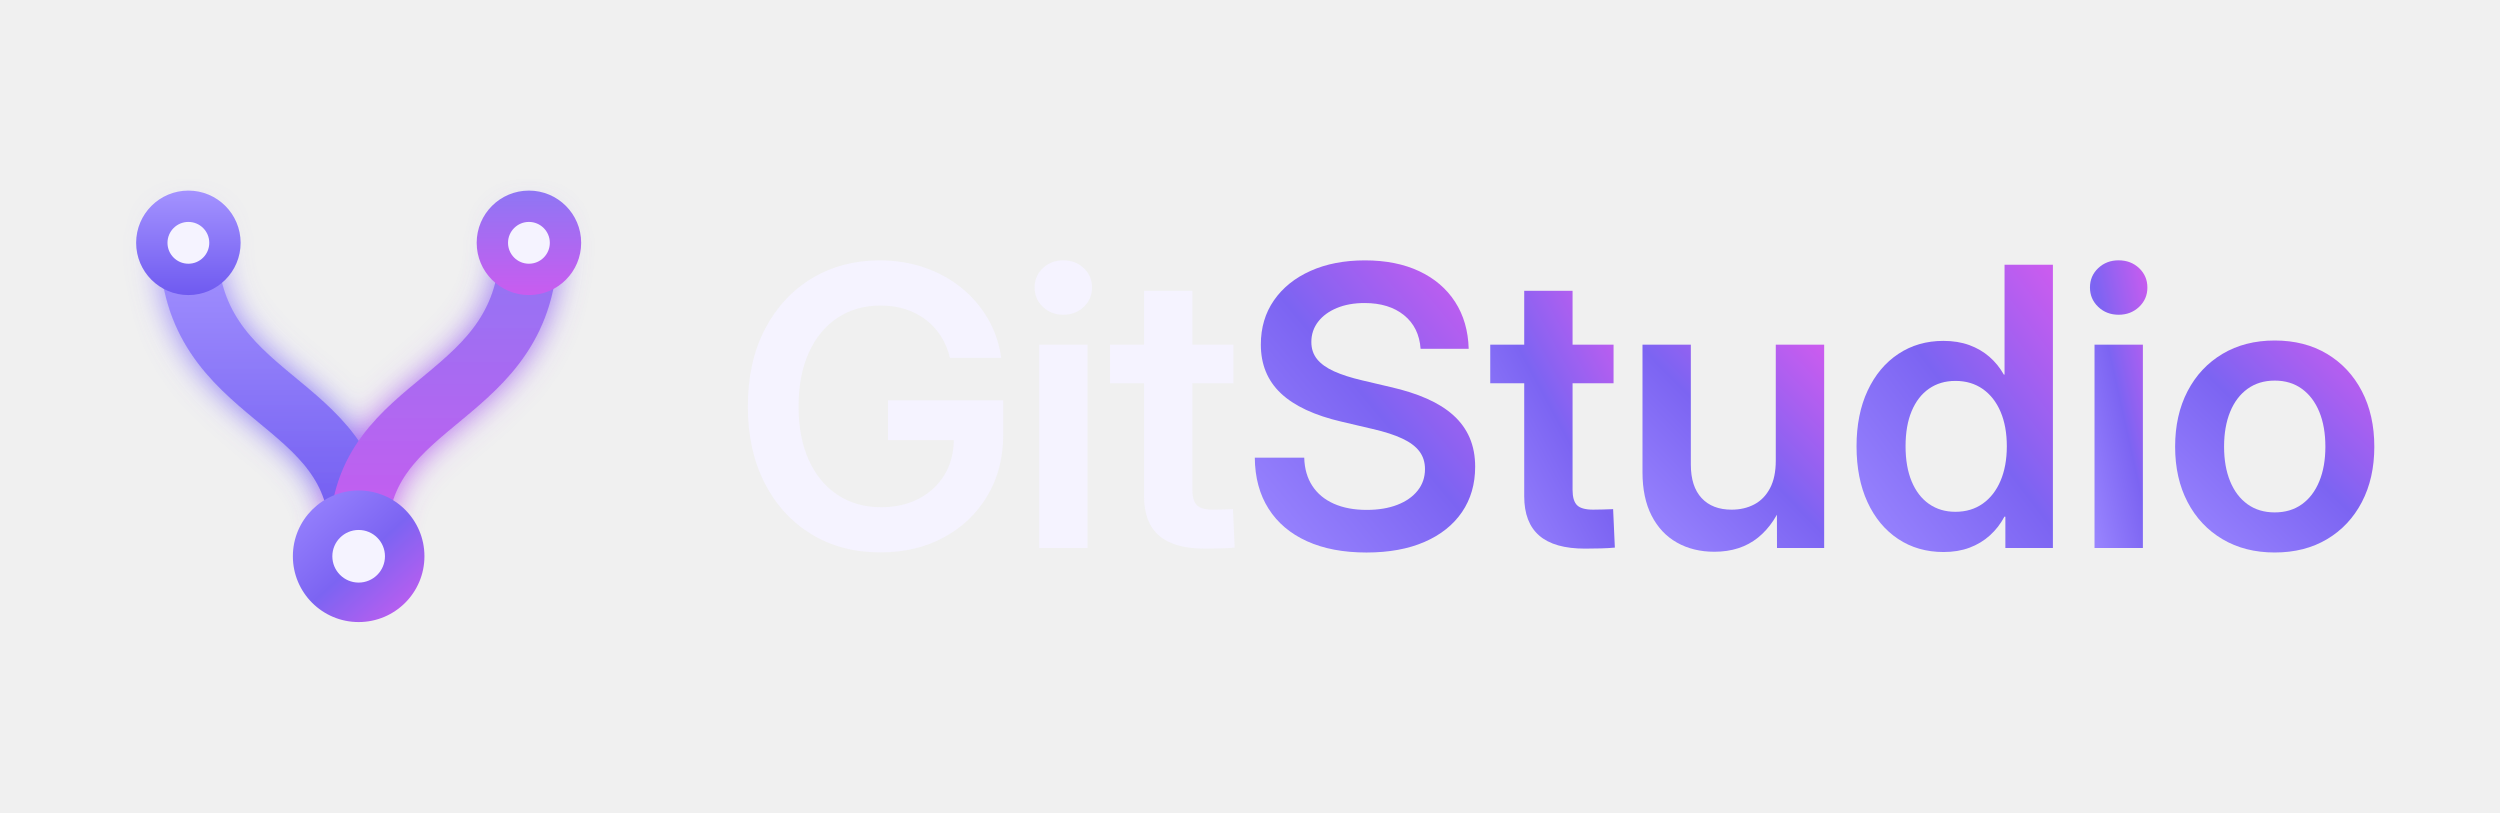
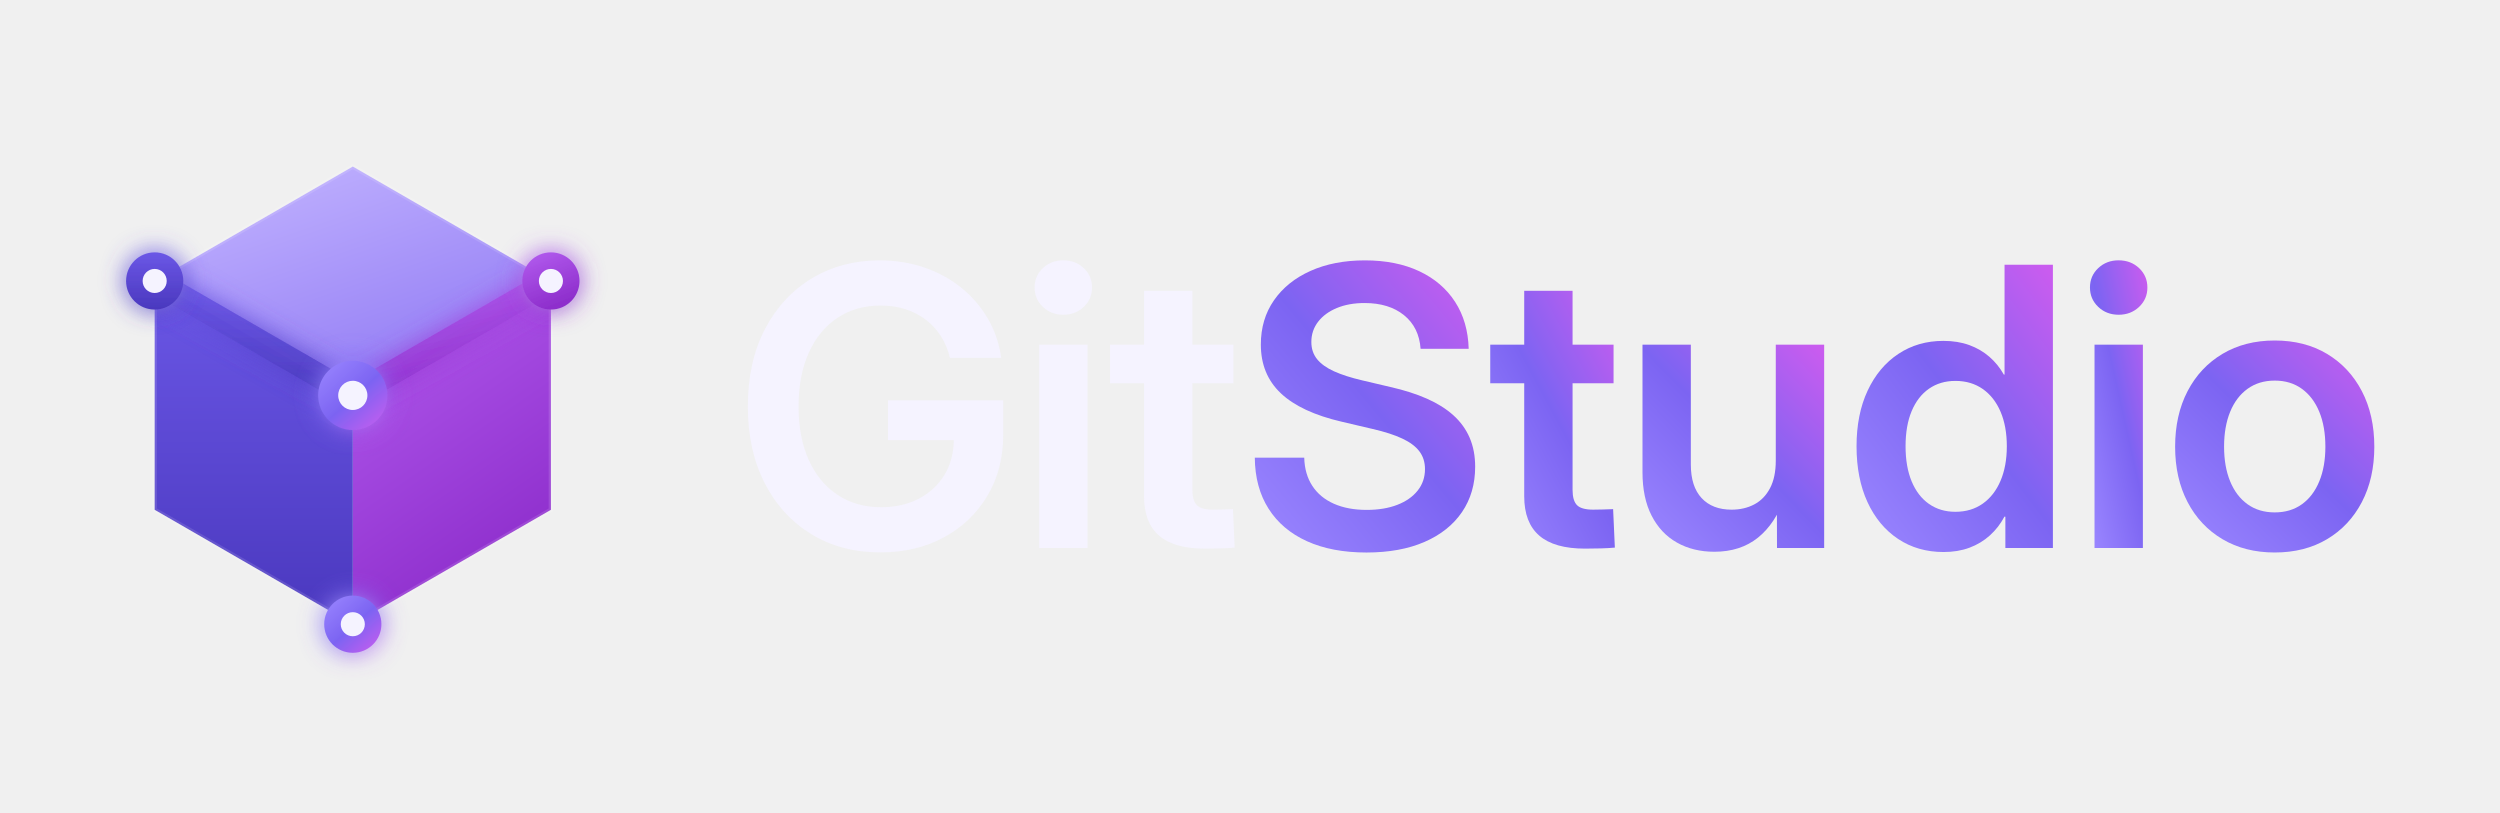
<svg xmlns="http://www.w3.org/2000/svg" width="822" height="267" viewBox="0 0 822 267">
  <defs>
    <linearGradient id="brand" x1="0.05" y1="0" x2="0.95" y2="1">
      <stop offset="0%" stop-color="#9A86FF" />
      <stop offset="52%" stop-color="#7C64F2" />
      <stop offset="100%" stop-color="#C95CEF" />
    </linearGradient>
    <linearGradient id="laneA" x1="0" y1="0" x2="0" y2="1">
      <stop offset="0%" stop-color="#A493FF" />
      <stop offset="100%" stop-color="#6F5AF0" />
    </linearGradient>
    <linearGradient id="laneB" x1="0" y1="0" x2="0" y2="1">
      <stop offset="0%" stop-color="#8E76F4" />
      <stop offset="100%" stop-color="#C95CEF" />
    </linearGradient>
+     <linearGradient id="fTop" x1="0.1" y1="0" x2="0.7" y2="1">
+       <stop offset="0%" stop-color="#C3B5FF" />
+       <stop offset="100%" stop-color="#9079F4" />
+     </linearGradient>
+     <linearGradient id="fLeft" x1="0" y1="0" x2="0" y2="1">
+       <stop offset="0%" stop-color="#6B57E6" />
+       <stop offset="100%" stop-color="#4A38BE" />
+     </linearGradient>
+     <linearGradient id="fRight" x1="0" y1="0" x2="0.4" y2="1">
+       <stop offset="0%" stop-color="#B45EF0" />
+       <stop offset="100%" stop-color="#8E2ECC" />
+     </linearGradient>
    <filter id="glow" x="-50%" y="-50%" width="200%" height="200%">
      <feGaussianBlur stdDeviation="8" result="b" />
      <feMerge>
        <feMergeNode in="b" />
        <feMergeNode in="SourceGraphic" />
      </feMerge>
    </filter>
  </defs>
-   <g transform="translate(38.4,56.3) scale(0.6362,0.6362) translate(-131,-131)">
+   <g transform="translate(116,130) scale(0.495) translate(-256,-250)">
+     <path d="M256.0,98.0 L387.6,174.0 L256.0,250.0 L124.4,174.0 Z" fill="url(#fTop)" />
+     <path d="M387.6,174.0 L387.6,326.0 L256.0,402.0 L256.0,250.0 Z" fill="url(#fRight)" />
+     <path d="M256.0,250.0 L256.0,402.0 L124.4,326.0 L124.4,174.0 Z" fill="url(#fLeft)" />
+     <path d="M256.0,98.0 L387.6,174.0 L387.6,326.0 L256.0,402.0 L124.4,326.0 L124.4,174.0 Z" fill="none" stroke="#FFFFFF" stroke-opacity="0.12" stroke-width="3" stroke-linejoin="round" />
+     <g filter="url(#glow)" fill="none" stroke-width="16" stroke-linecap="round" stroke-opacity="0.9">
+       <path d="M256.0,250.0 L124.4,174.0" stroke="url(#fLeft)" />
+       <path d="M256.0,250.0 L387.6,174.0" stroke="url(#fRight)" />
+       <path d="M256.0,250.0 L256.0,402.0" stroke="url(#brand)" />
+     </g>
    <g filter="url(#glow)">
-       <path d="M 168,168 C 168,252 256,246 256,320" fill="none" stroke="url(#laneA)" stroke-width="30" stroke-linecap="round" />
-       <path d="M 344,168 C 344,252 256,246 256,320" fill="none" stroke="url(#laneB)" stroke-width="30" stroke-linecap="round" />
+       <circle cx="124.4" cy="174.0" r="19" fill="url(#fLeft)" />
+       <circle cx="124.4" cy="174.0" r="8.0" fill="#F5F3FF" />
    </g>
-     <circle cx="168" cy="168" r="27" fill="url(#laneA)" />
-     <circle cx="168" cy="168" r="10.8" fill="#F5F3FF" />
-     <circle cx="344" cy="168" r="27" fill="url(#laneB)" />
-     <circle cx="344" cy="168" r="10.8" fill="#F5F3FF" />
-     <circle cx="256" cy="330" r="34" fill="url(#brand)" />
-     <circle cx="256" cy="330" r="13.6" fill="#F5F3FF" />
+     <g filter="url(#glow)">
+       <circle cx="387.6" cy="174.0" r="19" fill="url(#fRight)" />
+       <circle cx="387.6" cy="174.0" r="8.0" fill="#F5F3FF" />
+     </g>
+     <g filter="url(#glow)">
+       <circle cx="256.0" cy="402.0" r="19" fill="url(#brand)" />
+       <circle cx="256.0" cy="402.0" r="8.0" fill="#F5F3FF" />
+     </g>
+     <g filter="url(#glow)">
+       <circle cx="256.0" cy="250.0" r="23" fill="url(#brand)" />
+       <circle cx="256.0" cy="250.0" r="9.7" fill="#F5F3FF" />
+     </g>
  </g>
  <path transform="translate(240.96,180.18) scale(0.0625,-0.0625)" d="M776.16 -23.111Q569.778 -23.111 412.816 72.867Q255.854 168.845 167.403 341.58Q78.952 514.316 78.952 743.84Q78.952 979.444 169.214 1152.08Q259.476 1324.715 416.443 1418.913Q573.409 1513.111 772.053 1513.111Q896.711 1513.111 1005.737 1476.076Q1114.764 1439.04 1200.041 1370.656Q1285.319 1302.271 1340.546 1208.438Q1395.772 1114.605 1411.835 1000.374H1142.007Q1127.313 1062.748 1095.287 1113.357Q1063.26 1163.966 1015.941 1200.278Q968.623 1236.589 908.616 1256.043Q848.609 1275.496 777.595 1275.496Q647.315 1275.496 550.068 1210.636Q452.82 1145.775 399.28 1026.784Q345.74 907.792 345.74 744.32Q345.74 581.75 399.371 462.999Q453.003 344.247 550.834 279.375Q648.666 214.504 780.68 214.504Q892.543 214.504 978.55 259.429Q1064.557 304.354 1113.511 385.121Q1162.465 465.889 1162.465 573.374L1229.122 567.436H816.232V776.888H1422.399V596.884Q1422.399 413.32 1338.639 273.653Q1254.879 133.987 1109.259 55.438Q963.64 -23.111 776.16 -23.111Z" fill="#F5F3FF" />
  <path transform="translate(334.34,180.18) scale(0.0625,-0.0625)" d="M117.432 0V1069.778H371.811V0ZM244.404 1227.069Q180.378 1227.069 136.891 1268.521Q93.405 1309.974 93.405 1370.416Q93.405 1431.178 136.891 1472.269Q180.378 1513.36 244.041 1513.36Q308.469 1513.36 352.007 1472.308Q395.545 1431.256 395.545 1370.057Q395.545 1309.753 351.957 1268.411Q308.37 1227.069 244.404 1227.069Z" fill="#F5F3FF" />
  <path transform="translate(363.90,180.18) scale(0.0625,-0.0625)" d="M666.201 1069.778V866.723H17.511V1069.778ZM196.187 1352.889H450.566V305.474Q450.566 248.482 474.217 225.08Q497.868 201.678 558.922 201.678Q581.788 201.678 613.128 202.607Q644.468 203.536 663.908 204.424L673.01 2.053Q643.006 -0.889 600.146 -2.12Q557.287 -3.351 516.007 -3.351Q354.408 -3.351 275.297 65.166Q196.187 133.684 196.187 271.964Z" fill="#F5F3FF" />
  <path transform="translate(407.71,180.18) scale(0.0625,-0.0625)" d="M665.297 -23.804Q483.582 -23.804 352.409 35.604Q221.236 95.013 150.24 206.78Q79.245 318.546 77.885 475.199H337.966Q340.264 388.247 380.644 326.616Q421.025 264.985 494.196 232.696Q567.368 200.407 666.217 200.407Q758.52 200.407 827.28 226.929Q896.041 253.451 934.625 301.894Q973.21 350.337 973.21 415.275Q973.21 469.178 944.014 508.076Q914.819 546.974 854.143 575.552Q793.467 604.13 698.169 626.041L536 664.104Q320.667 714.073 215.169 813.575Q109.672 913.077 109.672 1070.267Q109.672 1203.521 178.672 1302.978Q247.671 1402.436 371.111 1457.773Q494.551 1513.111 657.026 1513.111Q821.648 1513.111 942.754 1456.231Q1063.86 1399.351 1131.474 1295.014Q1199.087 1190.676 1203.127 1048.063H950.072Q941.881 1160.935 862.882 1224.811Q783.884 1288.687 655.426 1288.687Q572.785 1288.687 509.589 1262.498Q446.393 1236.309 410.888 1190.124Q375.384 1143.939 375.384 1083.867Q375.384 1031.022 405.295 993.742Q435.207 956.462 494.689 929.526Q554.171 902.59 642.772 881.897L791.448 846.919Q899.918 822.403 983.031 785.706Q1066.144 749.008 1122.704 698.066Q1179.264 647.124 1208.211 579.986Q1237.158 512.848 1237.158 427.51Q1237.158 290.506 1167.867 188.926Q1098.576 87.347 970.327 31.771Q842.079 -23.804 665.297 -23.804Z" fill="url(#brand)" />
  <path transform="translate(488.90,180.18) scale(0.0625,-0.0625)" d="M666.201 1069.778V866.723H17.511V1069.778ZM196.187 1352.889H450.566V305.474Q450.566 248.482 474.217 225.08Q497.868 201.678 558.922 201.678Q581.788 201.678 613.128 202.607Q644.468 203.536 663.908 204.424L673.01 2.053Q643.006 -0.889 600.146 -2.12Q557.287 -3.351 516.007 -3.351Q354.408 -3.351 275.297 65.166Q196.187 133.684 196.187 271.964Z" fill="url(#brand)" />
  <path transform="translate(532.71,180.18) scale(0.0625,-0.0625)" d="M495.352 -19.787Q384.317 -19.787 298.803 28.433Q213.29 76.653 165.361 170.204Q117.432 263.756 117.432 398.818V1069.778H371.811V438.844Q371.811 323.541 428.476 262.582Q485.141 201.624 586.199 201.624Q653.066 201.624 705.578 229.353Q758.089 257.082 788.378 314.574Q818.668 372.065 818.668 459.821V1069.778H1073.189V0H825.054L824.414 270.333H867.241Q817.201 128.519 724.834 54.366Q632.467 -19.787 495.352 -19.787Z" fill="url(#brand)" />
  <path transform="translate(606.15,180.18) scale(0.0625,-0.0625)" d="M526.605 -21.209Q390.481 -21.209 287.003 47.664Q183.525 116.538 125.998 241.522Q68.472 366.507 68.472 534.942Q68.472 702.854 126.73 827.587Q184.987 952.32 288.285 1020.943Q391.583 1089.565 525.308 1089.565Q601.117 1089.565 661.45 1067.558Q721.784 1045.551 767.377 1005.887Q812.97 966.222 843.375 912.347H847.121V1490H1101.5V0H851.406V164.889H846.486Q816.45 108.196 770.177 66.351Q723.903 24.507 662.997 1.649Q602.09 -21.209 526.605 -21.209ZM588.546 190.407Q671.636 190.407 732.392 233.267Q793.148 276.127 826.121 353.781Q859.095 431.435 859.095 535.227Q859.095 639.676 826.192 716.735Q793.29 793.793 732.534 836.4Q671.778 879.007 588.546 879.007Q508.652 879.007 449.632 837.965Q390.611 796.922 358.482 720.219Q326.353 643.516 326.353 535.227Q326.353 427.373 358.553 350.106Q390.753 272.838 449.845 231.622Q508.937 190.407 588.546 190.407Z" fill="url(#brand)" />
  <path transform="translate(681.34,180.18) scale(0.0625,-0.0625)" d="M117.432 0V1069.778H371.811V0ZM244.404 1227.069Q180.378 1227.069 136.891 1268.521Q93.405 1309.974 93.405 1370.416Q93.405 1431.178 136.891 1472.269Q180.378 1513.36 244.041 1513.36Q308.469 1513.36 352.007 1472.308Q395.545 1431.256 395.545 1370.057Q395.545 1309.753 351.957 1268.411Q308.37 1227.069 244.404 1227.069Z" fill="url(#brand)" />
  <path transform="translate(710.90,180.18) scale(0.0625,-0.0625)" d="M592.373 -23.68Q435.64 -23.68 317.551 46.353Q199.463 116.387 133.967 241.68Q68.472 366.974 68.472 532.658Q68.472 699.267 133.967 824.989Q199.463 950.711 317.551 1021.134Q435.64 1091.556 592.373 1091.556Q750.026 1091.556 867.717 1021.134Q985.408 950.711 1050.903 824.989Q1116.398 699.267 1116.398 532.658Q1116.398 366.974 1050.903 241.68Q985.408 116.387 867.717 46.353Q750.026 -23.68 592.373 -23.68ZM592.373 187.233Q675.823 187.233 735.468 230.074Q795.112 272.914 827.046 350.886Q858.979 428.857 858.979 532.818Q858.979 638.276 827.046 716.13Q795.112 793.984 735.468 837.313Q675.823 880.643 592.373 880.643Q509.763 880.643 449.831 837.562Q389.9 794.482 357.966 716.45Q326.033 638.418 326.033 532.818Q326.033 428.36 357.966 350.637Q389.9 272.914 449.583 230.074Q509.265 187.233 592.373 187.233Z" fill="url(#brand)" />
</svg>
